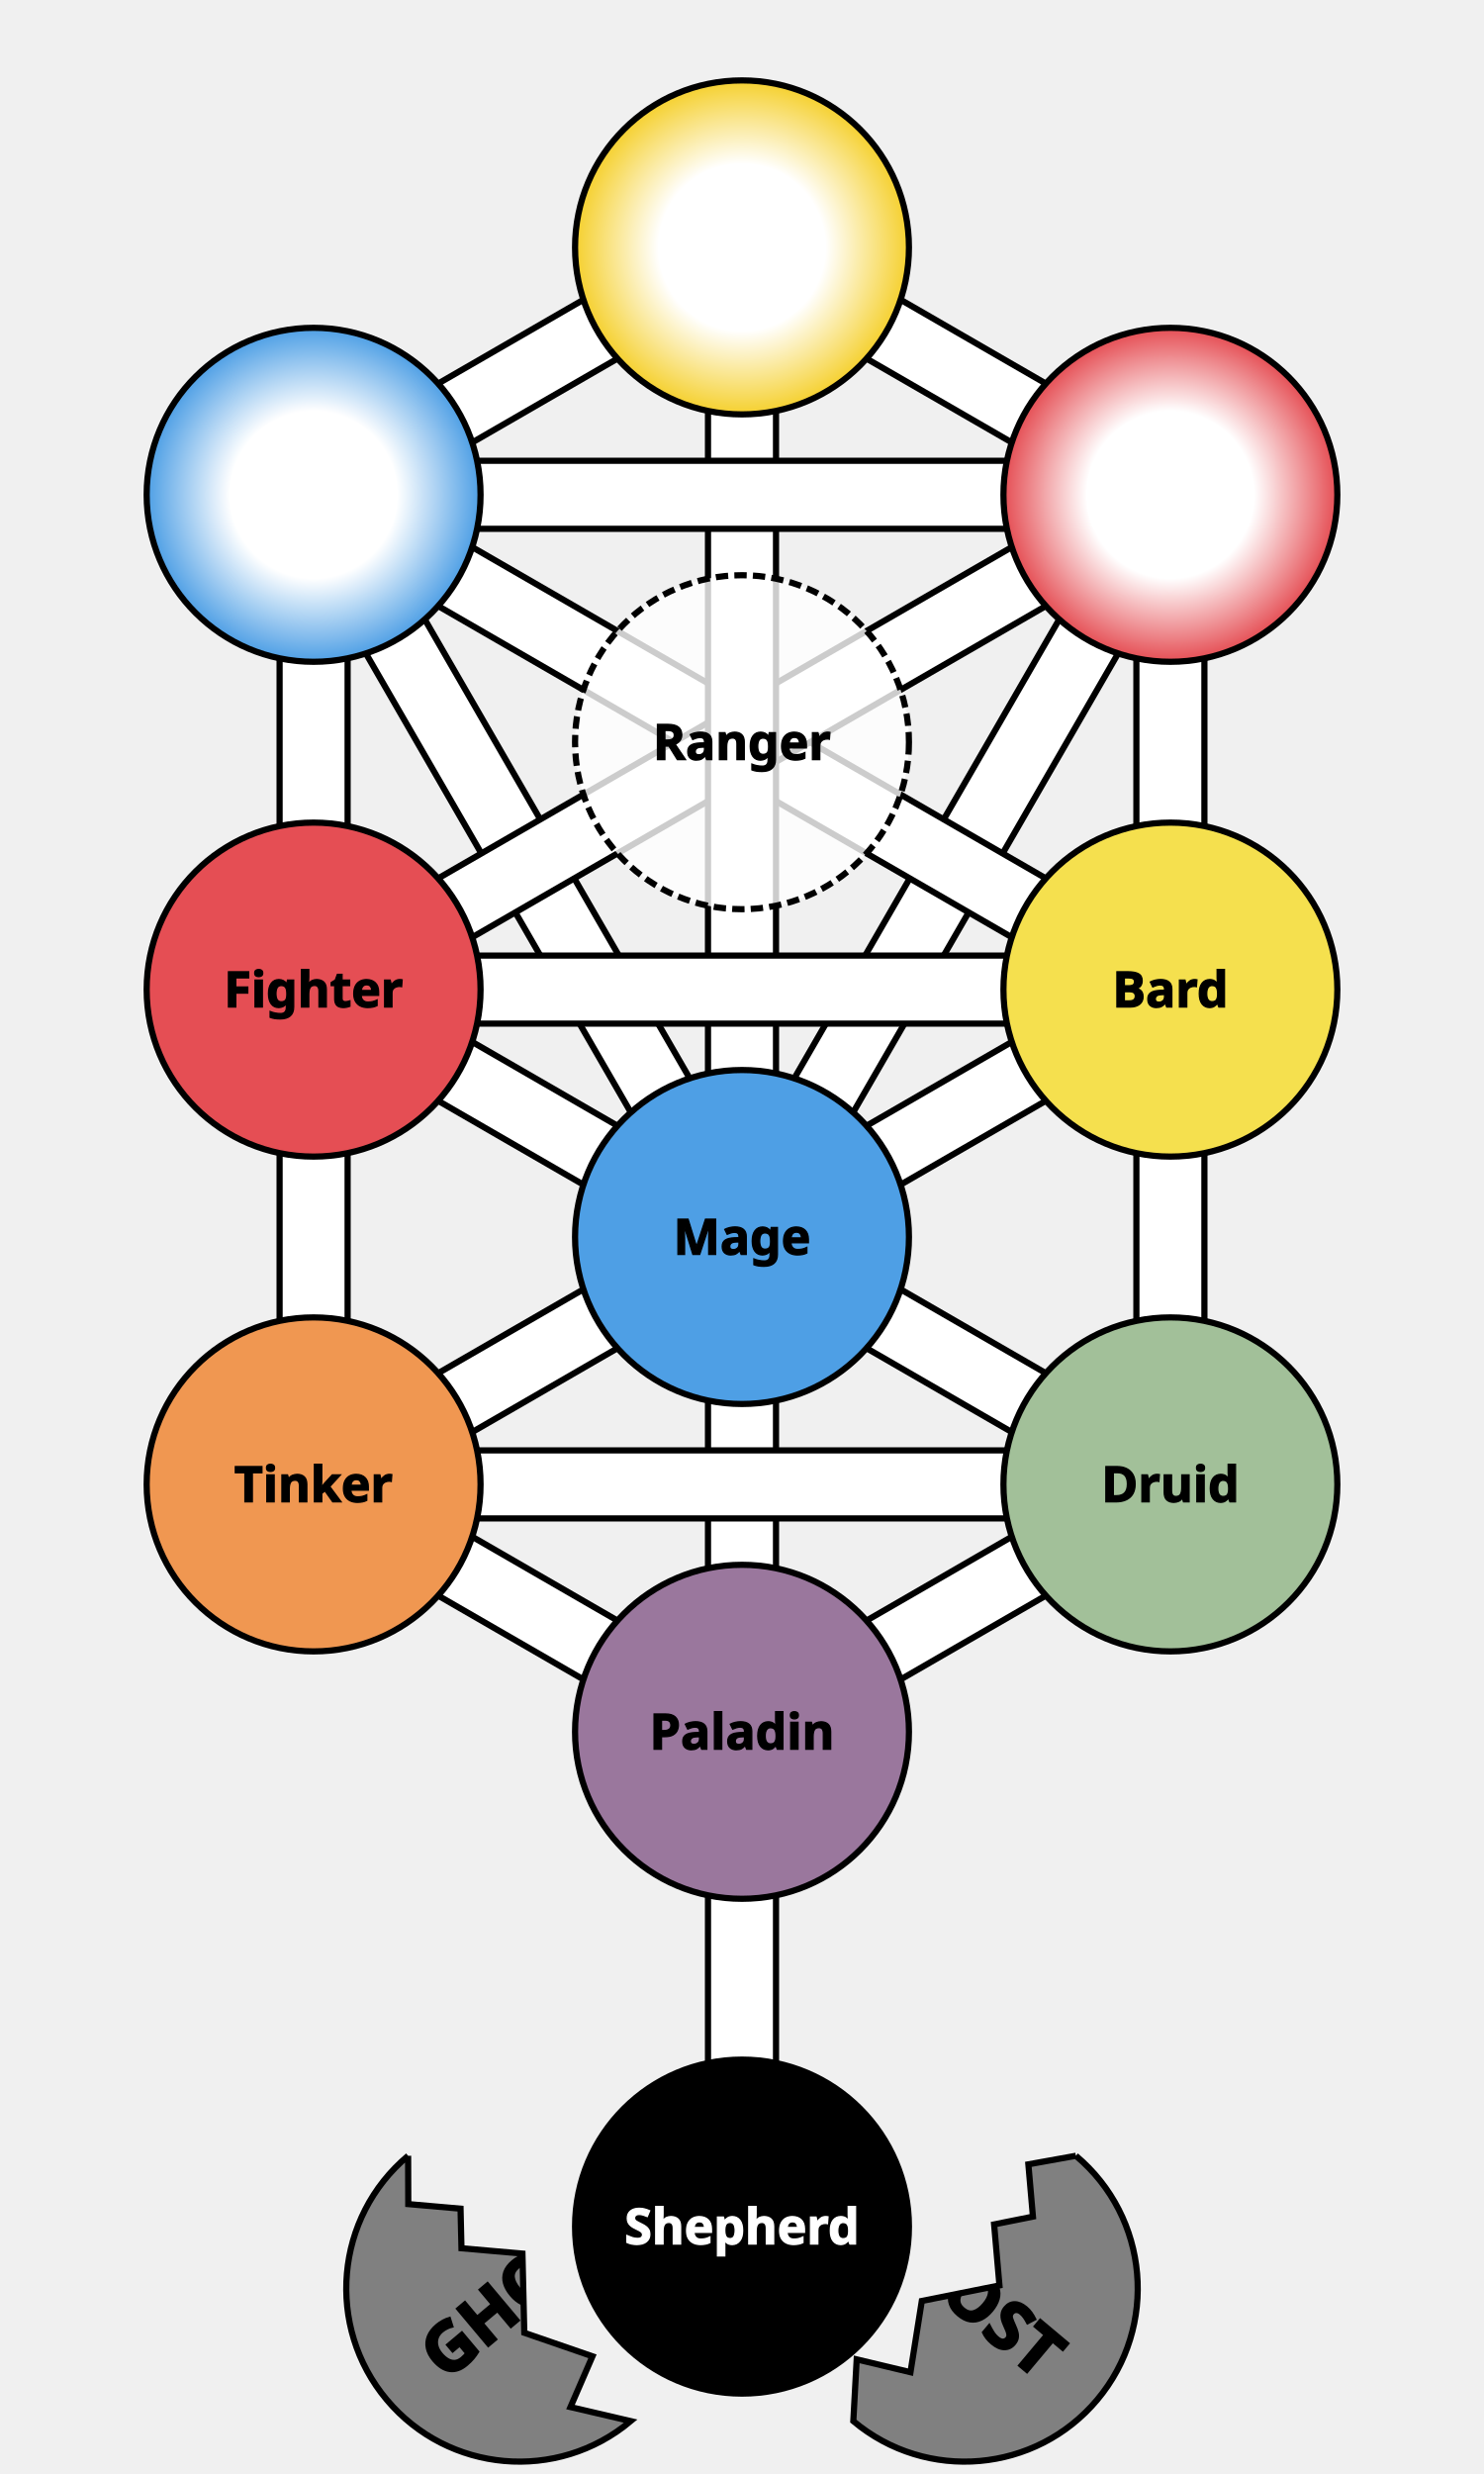
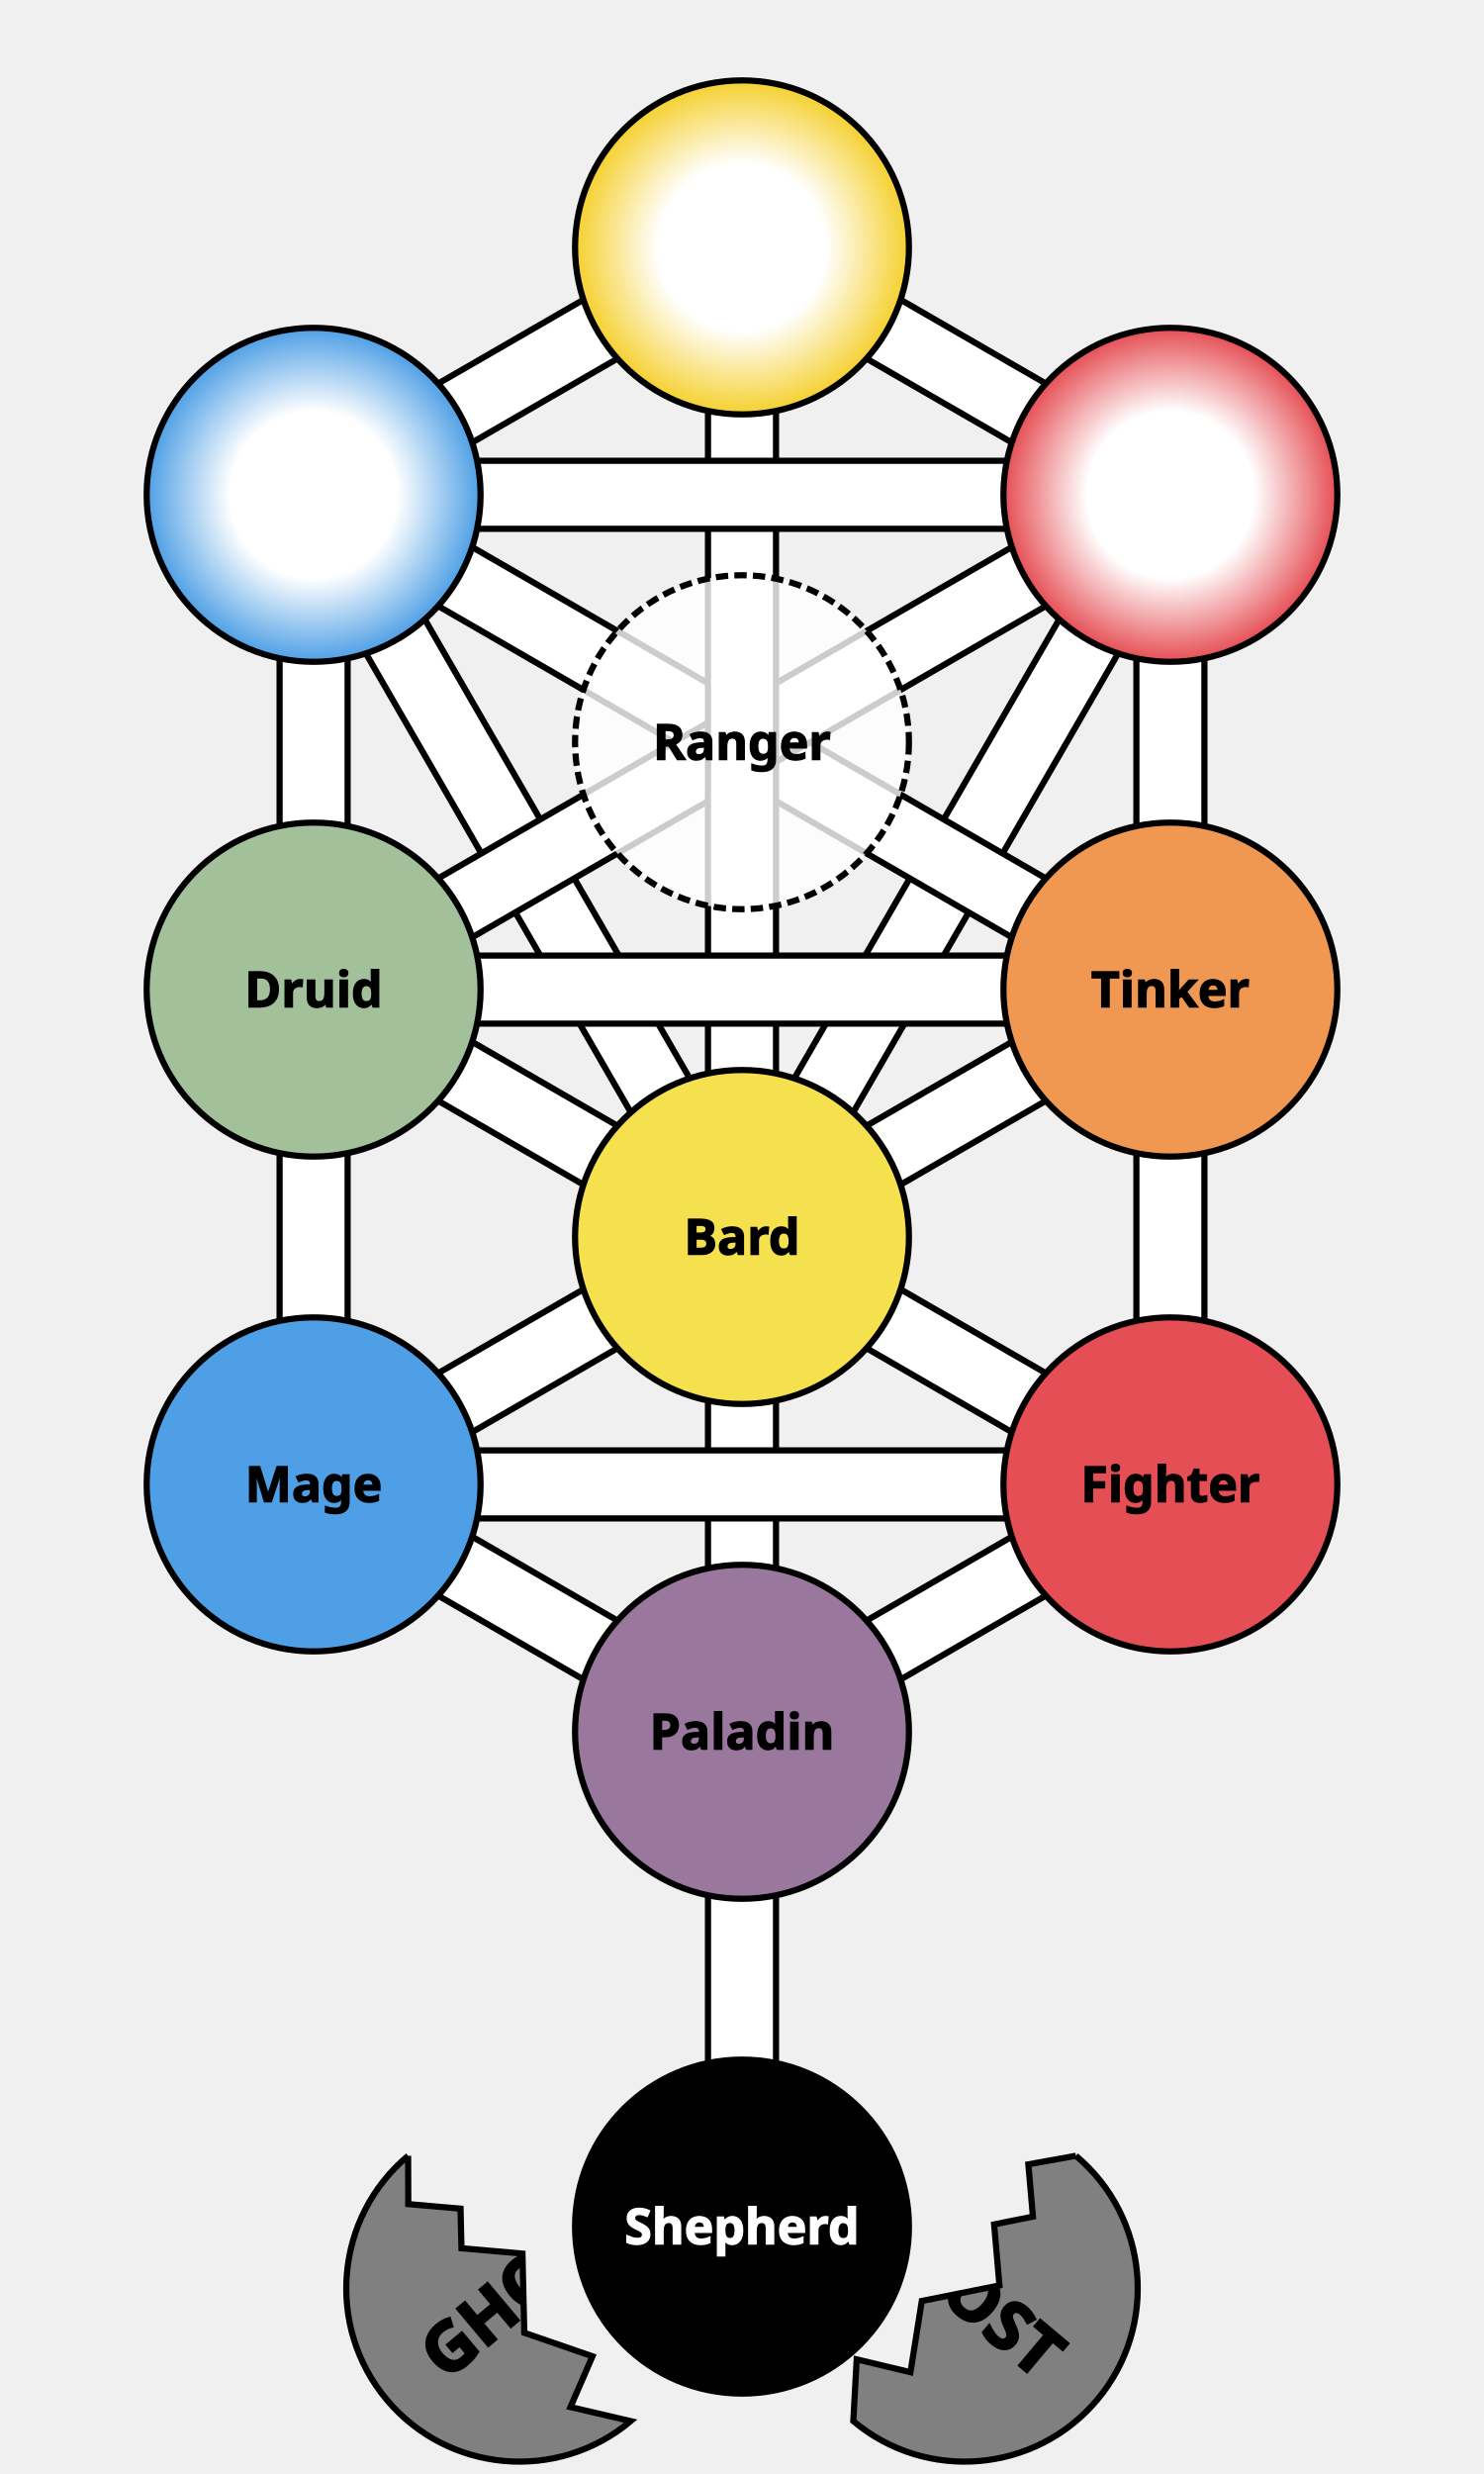
- <svg xmlns="http://www.w3.org/2000/svg" version="1.2" width="360" height="600" viewBox="-600 -1000 1200 2000" preserveAspectRatio="xMinYMin meet">
+ <svg xmlns="http://www.w3.org/2000/svg" xmlns:xlink="http://www.w3.org/1999/xlink" version="1.2" width="360" height="600" viewBox="-600 -1000 1200 2000" preserveAspectRatio="xMinYMin meet">
  <style type="text/css">

   g.midtext text {
      text-anchor: middle; 
      dominant-baseline: middle; 
   } 

</style>
  <defs>
    <circle id="sephira" r="135">
      </circle>
    <path id="path-2" fill="none" d="M0,-800 L346.41,-600" />
    <path id="path-4" fill="none" d="M346.41,-600 v400" />
    <path id="path-5" fill="none" d="M-346.41,-600 L0,-800" />
    <path id="path-6" fill="none" d="M-346.41,-200 L346.41,-600" />
    <path id="path-8" fill="none" d="M-346.41,-200 L346.41,-200" />
    <path id="path-9" fill="none" d="M0,0 L346.41,-200" />
    <path id="path-11" fill="none" d="M0,0 L346.41,-600" />
    <path id="path-12" fill="none" d="M-346.41,-600 L-346.41,-200" />
    <path id="path-14" fill="none" d="M0,-800 L0,0" />
    <path id="path-16" fill="none" d="M-346.41,200 L346.41,200" />
    <path id="path-17" fill="none" d="M0,0 L346.41,200" />
    <path id="path-18" fill="none" d="M346.41,-200 v400" />
    <path id="path-20" fill="none" d="M-346.41,200 L0,400" />
    <path id="path-21" fill="none" d="M-346.41,-200 v400" />
    <path id="path-22" fill="none" d="M0,400 L346.41,200" />
    <path id="path-24" fill="none" d="M-346.41,-600 L346.41,-600" />
    <path id="path-25" fill="none" d="M0,0 v400" />
    <path id="path-27" fill="none" d="M-346.41,200 L0,0" />
    <path id="path-28" fill="none" d="M-346.41,-600 L0,0" />
    <path id="path-29" fill="none" d="M-346.41,-200 L0,0" />
    <path id="path-31" fill="none" d="M-346.41,-600 L346.41,-200" />
    <path id="path-32" fill="none" d="M0,400 v400" />
    <radialGradient id="loveGrad">
      <stop offset="0%" stop-color="white" />
      <stop offset="50%" stop-color="white" />
      <stop offset="100%" stop-color="#f5d02e" />
    </radialGradient>
    <radialGradient id="courageGrad">
      <stop offset="0%" stop-color="white" />
      <stop offset="50%" stop-color="white" />
      <stop offset="100%" stop-color="#e54e54" />
    </radialGradient>
    <radialGradient id="truthGrad">
      <stop offset="0%" stop-color="white" />
      <stop offset="50%" stop-color="white" />
      <stop offset="100%" stop-color="#4e9fe5" />
    </radialGradient>
  </defs>
  <g>
-     <use href="#path-2" stroke="black" stroke-width="60" />
-     <use href="#path-2" stroke="white" stroke-width="50" />
-     <use href="#path-4" stroke="black" stroke-width="60" />
-     <use href="#path-4" stroke="white" stroke-width="50" />
-     <use href="#path-5" stroke="black" stroke-width="60" />
-     <use href="#path-5" stroke="white" stroke-width="50" />
-     <use href="#path-11" stroke="black" stroke-width="60" />
-     <use href="#path-11" stroke="white" stroke-width="50" />
-     <use href="#path-28" stroke="black" stroke-width="60" />
-     <use href="#path-28" stroke="white" stroke-width="50" />
-     <use href="#path-31" stroke="black" stroke-width="60" />
-     <use href="#path-31" stroke="white" stroke-width="50" />
-     <use href="#path-6" stroke="black" stroke-width="60" />
-     <use href="#path-6" stroke="white" stroke-width="50" />
-     <use href="#path-14" stroke="black" stroke-width="60" />
-     <use href="#path-14" stroke="white" stroke-width="50" />
-     <use href="#path-8" stroke="black" stroke-width="60" />
-     <use href="#path-8" stroke="white" stroke-width="50" />
-     <use href="#path-24" stroke="black" stroke-width="60" />
-     <use href="#path-24" stroke="white" stroke-width="50" />
-     <use href="#path-12" stroke="black" stroke-width="60" />
-     <use href="#path-12" stroke="white" stroke-width="50" />
-     <use href="#path-18" stroke="black" stroke-width="60" />
-     <use href="#path-18" stroke="white" stroke-width="50" />
-     <use href="#path-21" stroke="black" stroke-width="60" />
-     <use href="#path-21" stroke="white" stroke-width="50" />
-     <use href="#path-25" stroke="black" stroke-width="60" />
-     <use href="#path-25" stroke="white" stroke-width="50" />
-     <use href="#path-17" stroke="black" stroke-width="60" />
-     <use href="#path-17" stroke="white" stroke-width="50" />
-     <use href="#path-20" stroke="black" stroke-width="60" />
-     <use href="#path-20" stroke="white" stroke-width="50" />
-     <use href="#path-22" stroke="black" stroke-width="60" />
-     <use href="#path-22" stroke="white" stroke-width="50" />
-     <use href="#path-27" stroke="black" stroke-width="60" />
-     <use href="#path-27" stroke="white" stroke-width="50" />
-     <use href="#path-9" stroke="black" stroke-width="60" />
-     <use href="#path-9" stroke="white" stroke-width="50" />
-     <use href="#path-29" stroke="black" stroke-width="60" />
-     <use href="#path-29" stroke="white" stroke-width="50" />
-     <use href="#path-16" stroke="black" stroke-width="60" />
-     <use href="#path-16" stroke="white" stroke-width="50" />
-     <use href="#path-32" stroke="black" stroke-width="60" />
-     <use href="#path-32" stroke="white" stroke-width="50" />
+     <use xlink:href="#path-2" stroke="black" stroke-width="60" />
+     <use xlink:href="#path-2" stroke="white" stroke-width="50" />
+     <use xlink:href="#path-4" stroke="black" stroke-width="60" />
+     <use xlink:href="#path-4" stroke="white" stroke-width="50" />
+     <use xlink:href="#path-5" stroke="black" stroke-width="60" />
+     <use xlink:href="#path-5" stroke="white" stroke-width="50" />
+     <use xlink:href="#path-11" stroke="black" stroke-width="60" />
+     <use xlink:href="#path-11" stroke="white" stroke-width="50" />
+     <use xlink:href="#path-28" stroke="black" stroke-width="60" />
+     <use xlink:href="#path-28" stroke="white" stroke-width="50" />
+     <use xlink:href="#path-31" stroke="black" stroke-width="60" />
+     <use xlink:href="#path-31" stroke="white" stroke-width="50" />
+     <use xlink:href="#path-6" stroke="black" stroke-width="60" />
+     <use xlink:href="#path-6" stroke="white" stroke-width="50" />
+     <use xlink:href="#path-14" stroke="black" stroke-width="60" />
+     <use xlink:href="#path-14" stroke="white" stroke-width="50" />
+     <use xlink:href="#path-8" stroke="black" stroke-width="60" />
+     <use xlink:href="#path-8" stroke="white" stroke-width="50" />
+     <use xlink:href="#path-24" stroke="black" stroke-width="60" />
+     <use xlink:href="#path-24" stroke="white" stroke-width="50" />
+     <use xlink:href="#path-12" stroke="black" stroke-width="60" />
+     <use xlink:href="#path-12" stroke="white" stroke-width="50" />
+     <use xlink:href="#path-18" stroke="black" stroke-width="60" />
+     <use xlink:href="#path-18" stroke="white" stroke-width="50" />
+     <use xlink:href="#path-21" stroke="black" stroke-width="60" />
+     <use xlink:href="#path-21" stroke="white" stroke-width="50" />
+     <use xlink:href="#path-25" stroke="black" stroke-width="60" />
+     <use xlink:href="#path-25" stroke="white" stroke-width="50" />
+     <use xlink:href="#path-17" stroke="black" stroke-width="60" />
+     <use xlink:href="#path-17" stroke="white" stroke-width="50" />
+     <use xlink:href="#path-20" stroke="black" stroke-width="60" />
+     <use xlink:href="#path-20" stroke="white" stroke-width="50" />
+     <use xlink:href="#path-22" stroke="black" stroke-width="60" />
+     <use xlink:href="#path-22" stroke="white" stroke-width="50" />
+     <use xlink:href="#path-27" stroke="black" stroke-width="60" />
+     <use xlink:href="#path-27" stroke="white" stroke-width="50" />
+     <use xlink:href="#path-9" stroke="black" stroke-width="60" />
+     <use xlink:href="#path-9" stroke="white" stroke-width="50" />
+     <use xlink:href="#path-29" stroke="black" stroke-width="60" />
+     <use xlink:href="#path-29" stroke="white" stroke-width="50" />
+     <use xlink:href="#path-16" stroke="black" stroke-width="60" />
+     <use xlink:href="#path-16" stroke="white" stroke-width="50" />
+     <use xlink:href="#path-32" stroke="black" stroke-width="60" />
+     <use xlink:href="#path-32" stroke="white" stroke-width="50" />
  </g>
  <g stroke="black" stroke-width="5">
-     <use href="#sephira" fill="url(#loveGrad)" x="0" y="-800" />
-     <use href="#sephira" fill="url(#courageGrad)" x="346.41" y="-600" />
-     <use href="#sephira" fill="url(#truthGrad)" x="-346.41" y="-600" />
-     <use href="#sephira" x="0" y="-400" fill="white" fill-opacity="0.8" stroke-dasharray="10 5" />
-     <use href="#sephira" fill="#f5e04e" x="346.41" y="-200" />
-     <use href="#sephira" fill="#e54e54" x="-346.41" y="-200" />
-     <use href="#sephira" fill="#4e9fe5" x="0" y="0" />
-     <use href="#sephira" fill="#a2c099" x="346.41" y="200" />
-     <use href="#sephira" fill="#f09751" x="-346.41" y="200" />
-     <use href="#sephira" fill="#9a779d" x="0" y="400" />
-     <use href="#sephira" fill="black" x="0" y="800" />
+     <radialGradient id="loveGrad">
+       <stop offset="0%" stop-color="white" />
+       <stop offset="50%" stop-color="white" />
+       <stop offset="100%" stop-color="#f5d02e" />
+     </radialGradient>
+     <radialGradient id="courageGrad">
+       <stop offset="0%" stop-color="white" />
+       <stop offset="50%" stop-color="white" />
+       <stop offset="100%" stop-color="#e54e54" />
+     </radialGradient>
+     <radialGradient id="truthGrad">
+       <stop offset="0%" stop-color="white" />
+       <stop offset="50%" stop-color="white" />
+       <stop offset="100%" stop-color="#4e9fe5" />
+     </radialGradient>
+     <use xlink:href="#sephira" fill="url(#loveGrad)" x="0" y="-800" />
+     <use xlink:href="#sephira" fill="url(#courageGrad)" x="346.41" y="-600" />
+     <use xlink:href="#sephira" fill="url(#truthGrad)" x="-346.41" y="-600" />
+     <use xlink:href="#sephira" x="0" y="-400" fill="white" fill-opacity="0.8" stroke-dasharray="10 5" />
+     <use xlink:href="#sephira" fill="#f09751" x="346.41" y="-200" />
+     <use xlink:href="#sephira" fill="#a2c099" x="-346.41" y="-200" />
+     <use xlink:href="#sephira" fill="#f5e04e" x="0" y="0" />
+     <use xlink:href="#sephira" fill="#e54e54" x="346.41" y="200" />
+     <use xlink:href="#sephira" fill="#4e9fe5" x="-346.41" y="200" />
+     <use xlink:href="#sephira" fill="#9a779d" x="0" y="400" />
+     <use xlink:href="#sephira" fill="black" x="0" y="800" />
  </g>
  <g class="midtext" fill="black" stroke="black" stroke-width="1" font-size="40" font-family="verdana, sans-serif" font-weight="bold">
-     <text x="346.41" y="-200">Bard</text>
-     <text x="-346.41" y="-200">Fighter</text>
-     <text x="0" y="0">Mage</text>
-     <text x="346.41" y="200">Druid</text>
-     <text x="-346.41" y="200">Tinker</text>
+     <text x="346.41" y="-200">Tinker</text>
+     <text x="-346.41" y="-200">Druid</text>
+     <text x="0" y="0">Bard</text>
+     <text x="346.41" y="200">Fighter</text>
+     <text x="-346.41" y="200">Mage</text>
    <text x="0" y="400">Paladin</text>
    <text stroke="white" fill="white" x="0" y="800">Shepherd</text>
    <text x="0" y="-400">Ranger</text>
  </g>
  <defs>
-     <text id="prideText" fill="black" stroke="black" stroke-width="2" font-size="55" dominant-baseline="middle" text-anchor="middle" font-weight="bold" font-family="verdana, sans-serif">GHOST</text>
+     <text id="prideText" fill="black" stroke="black" stroke-width="2" font-size="55" dominant-baseline="middle" text-anchor="middle" font-family="verdana, sans-serif" font-weight="bold">GHOST</text>
    <path id="leftEggShape" d="M0 -140 A122 122, 0 0 0, 0 140        L -30 100, 10 80, -20 30, 20 -20,           -15 -55, 5 -80, -25 -110,          0 -140">
      </path>
    <clipPath id="leftEggClip">
-       <use href="#leftEggShape" />
+       <use xlink:href="#leftEggShape" />
    </clipPath>
    <g id="leftEgg">
-       <use href="#leftEggShape" fill="gray" stroke="black" stroke-width="5" />
-       <use href="#prideText" clip-path="url(#leftEggClip)" />
+       <use xlink:href="#leftEggShape" fill="gray" stroke="black" stroke-width="5" />
+       <use xlink:href="#prideText" clip-path="url(#leftEggClip)" />
    </g>
    <path id="rightEggShape" d="M0 -140 A122 122, 0 0 1, 0 140        L -30 100, 10 80, -20 30, 20 -20,           -15 -55, 5 -80, -25 -110,          0 -140">
      </path>
    <clipPath id="rightEggClip">
-       <use href="#rightEggShape" />
+       <use xlink:href="#rightEggShape" />
    </clipPath>
    <g id="rightEgg">
-       <use href="#rightEggShape" fill="gray" stroke="black" stroke-width="5" />
-       <use href="#prideText" clip-path="url(#rightEggClip)" />
+       <use xlink:href="#rightEggShape" fill="gray" stroke="black" stroke-width="5" />
+       <use xlink:href="#prideText" clip-path="url(#rightEggClip)" />
    </g>
  </defs>
  <g>
-     <use href="#leftEgg" transform="translate(-180,850) rotate(-40)" />
-     <use href="#rightEgg" transform="translate(180,850) rotate(40)" />
+     <use xlink:href="#leftEgg" transform="translate(-180,850) rotate(-40)" />
+     <use xlink:href="#rightEgg" transform="translate(180,850) rotate(40)" />
  </g>
</svg>
